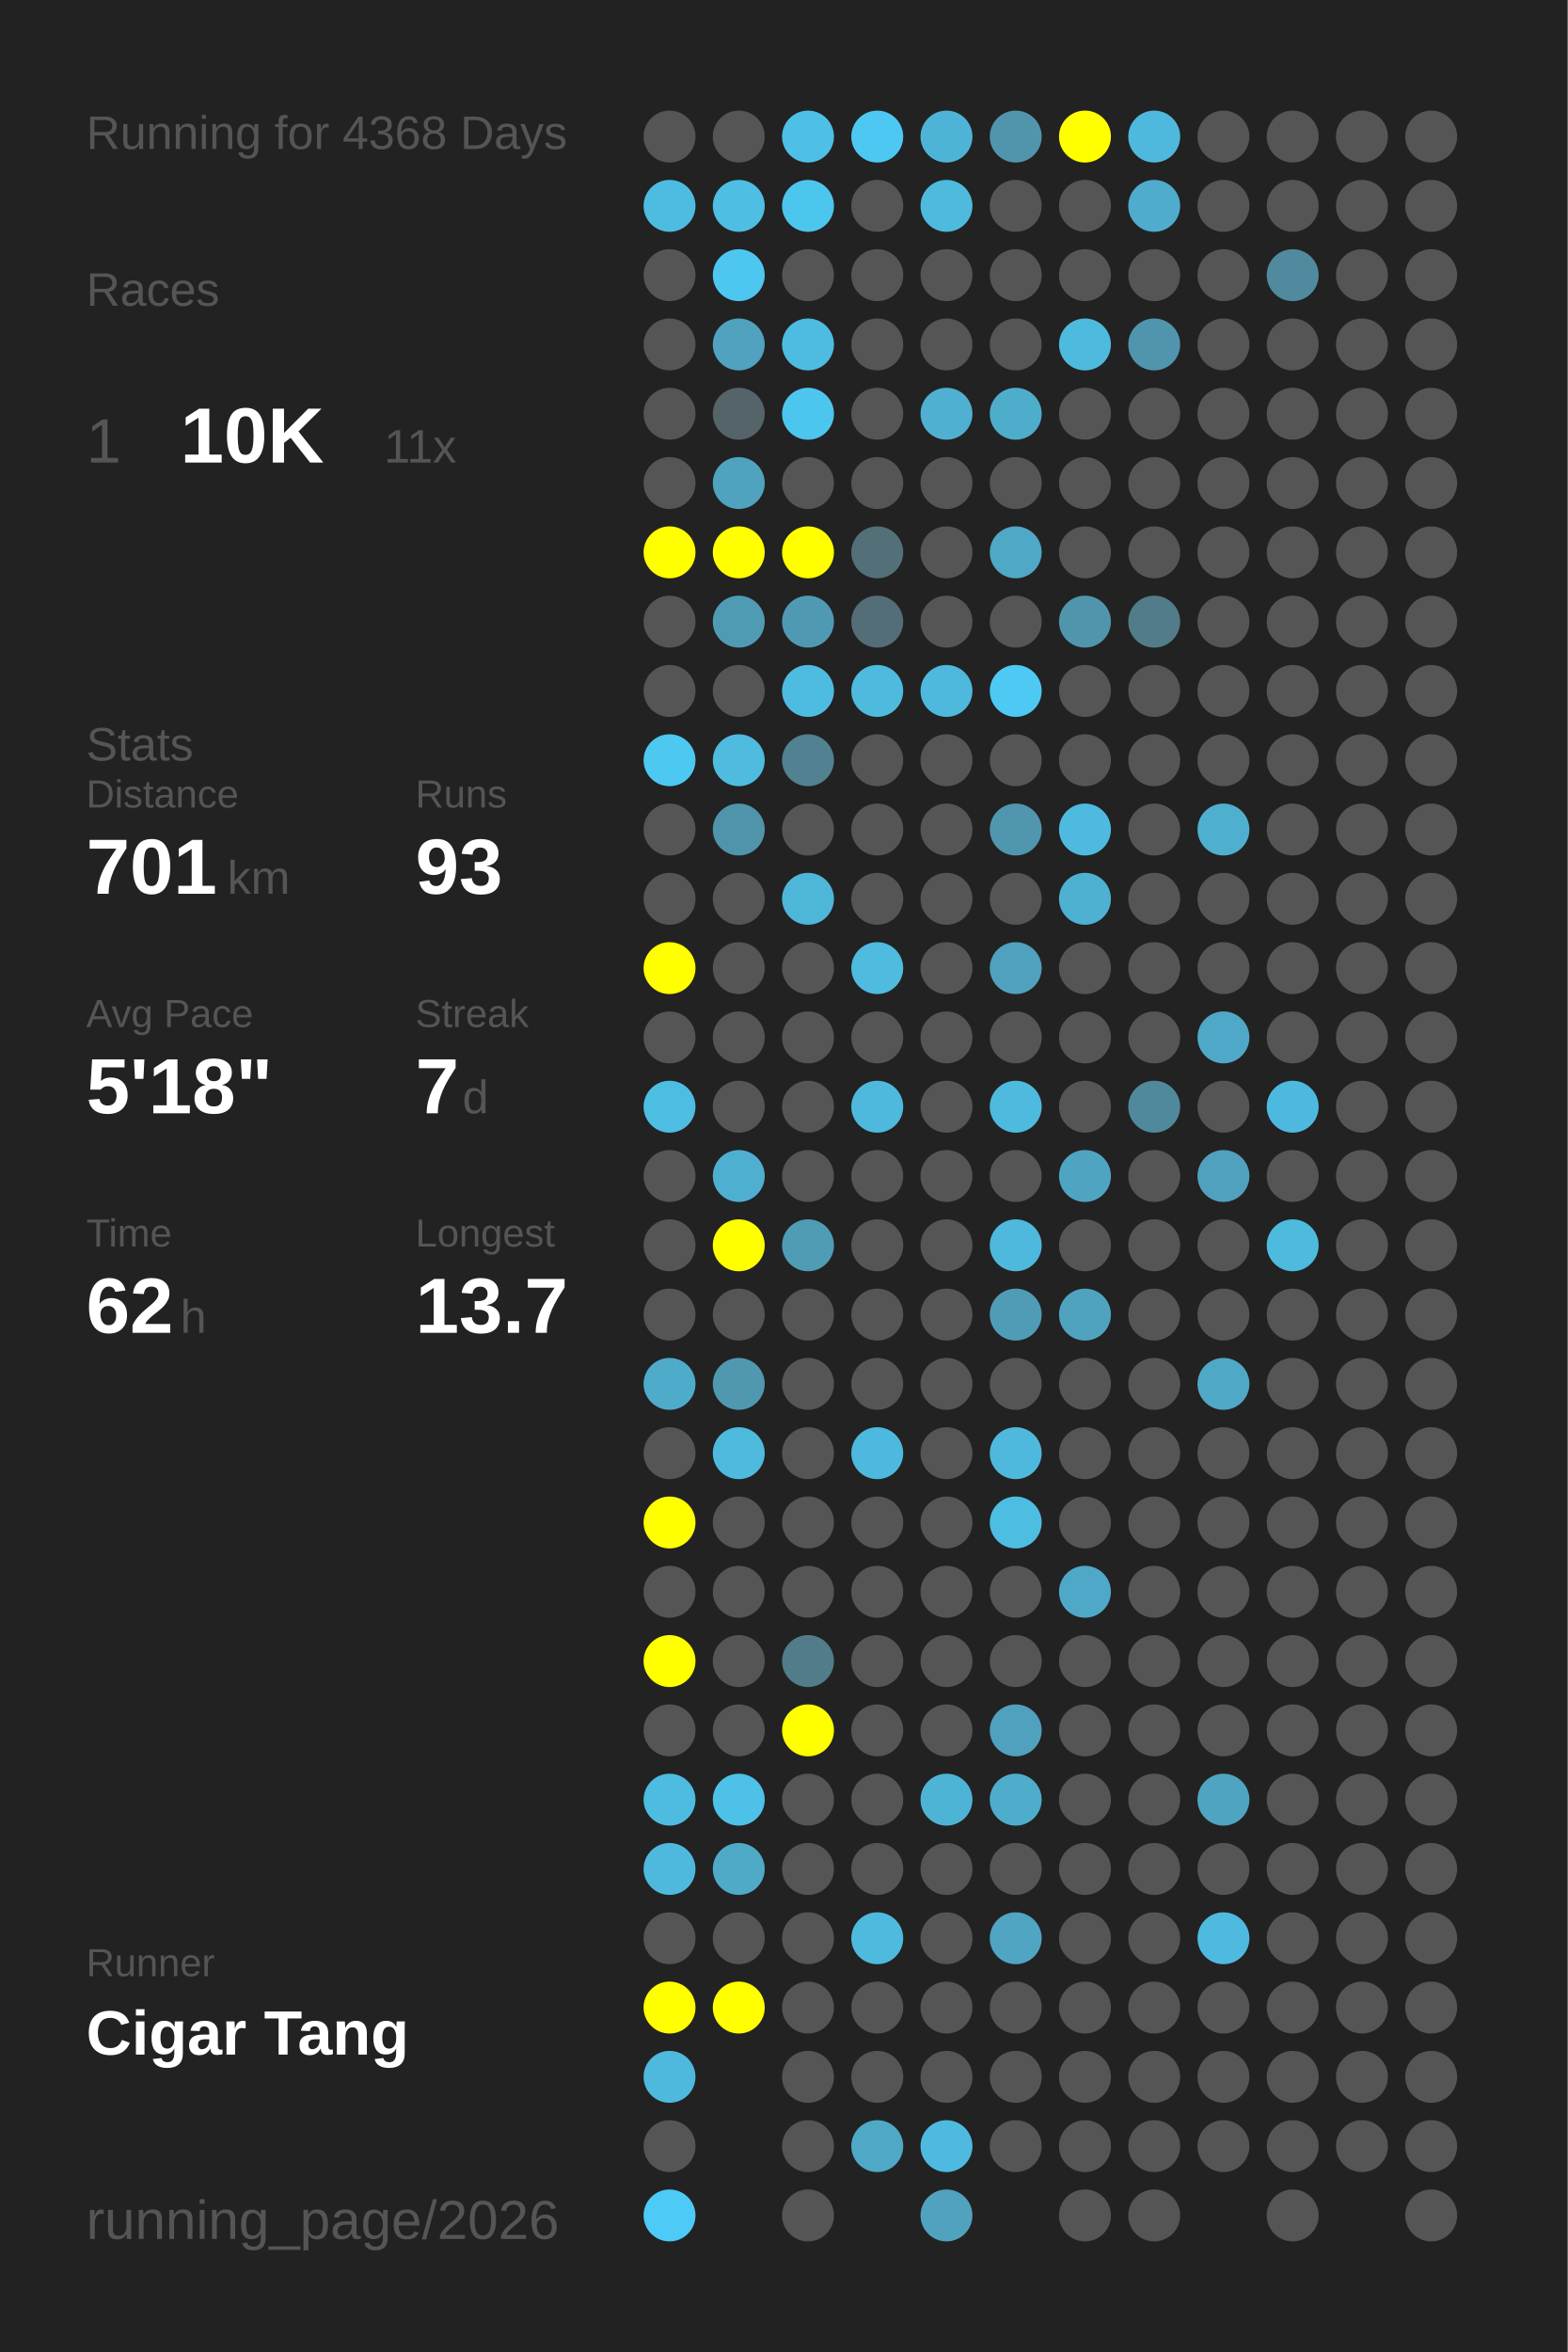
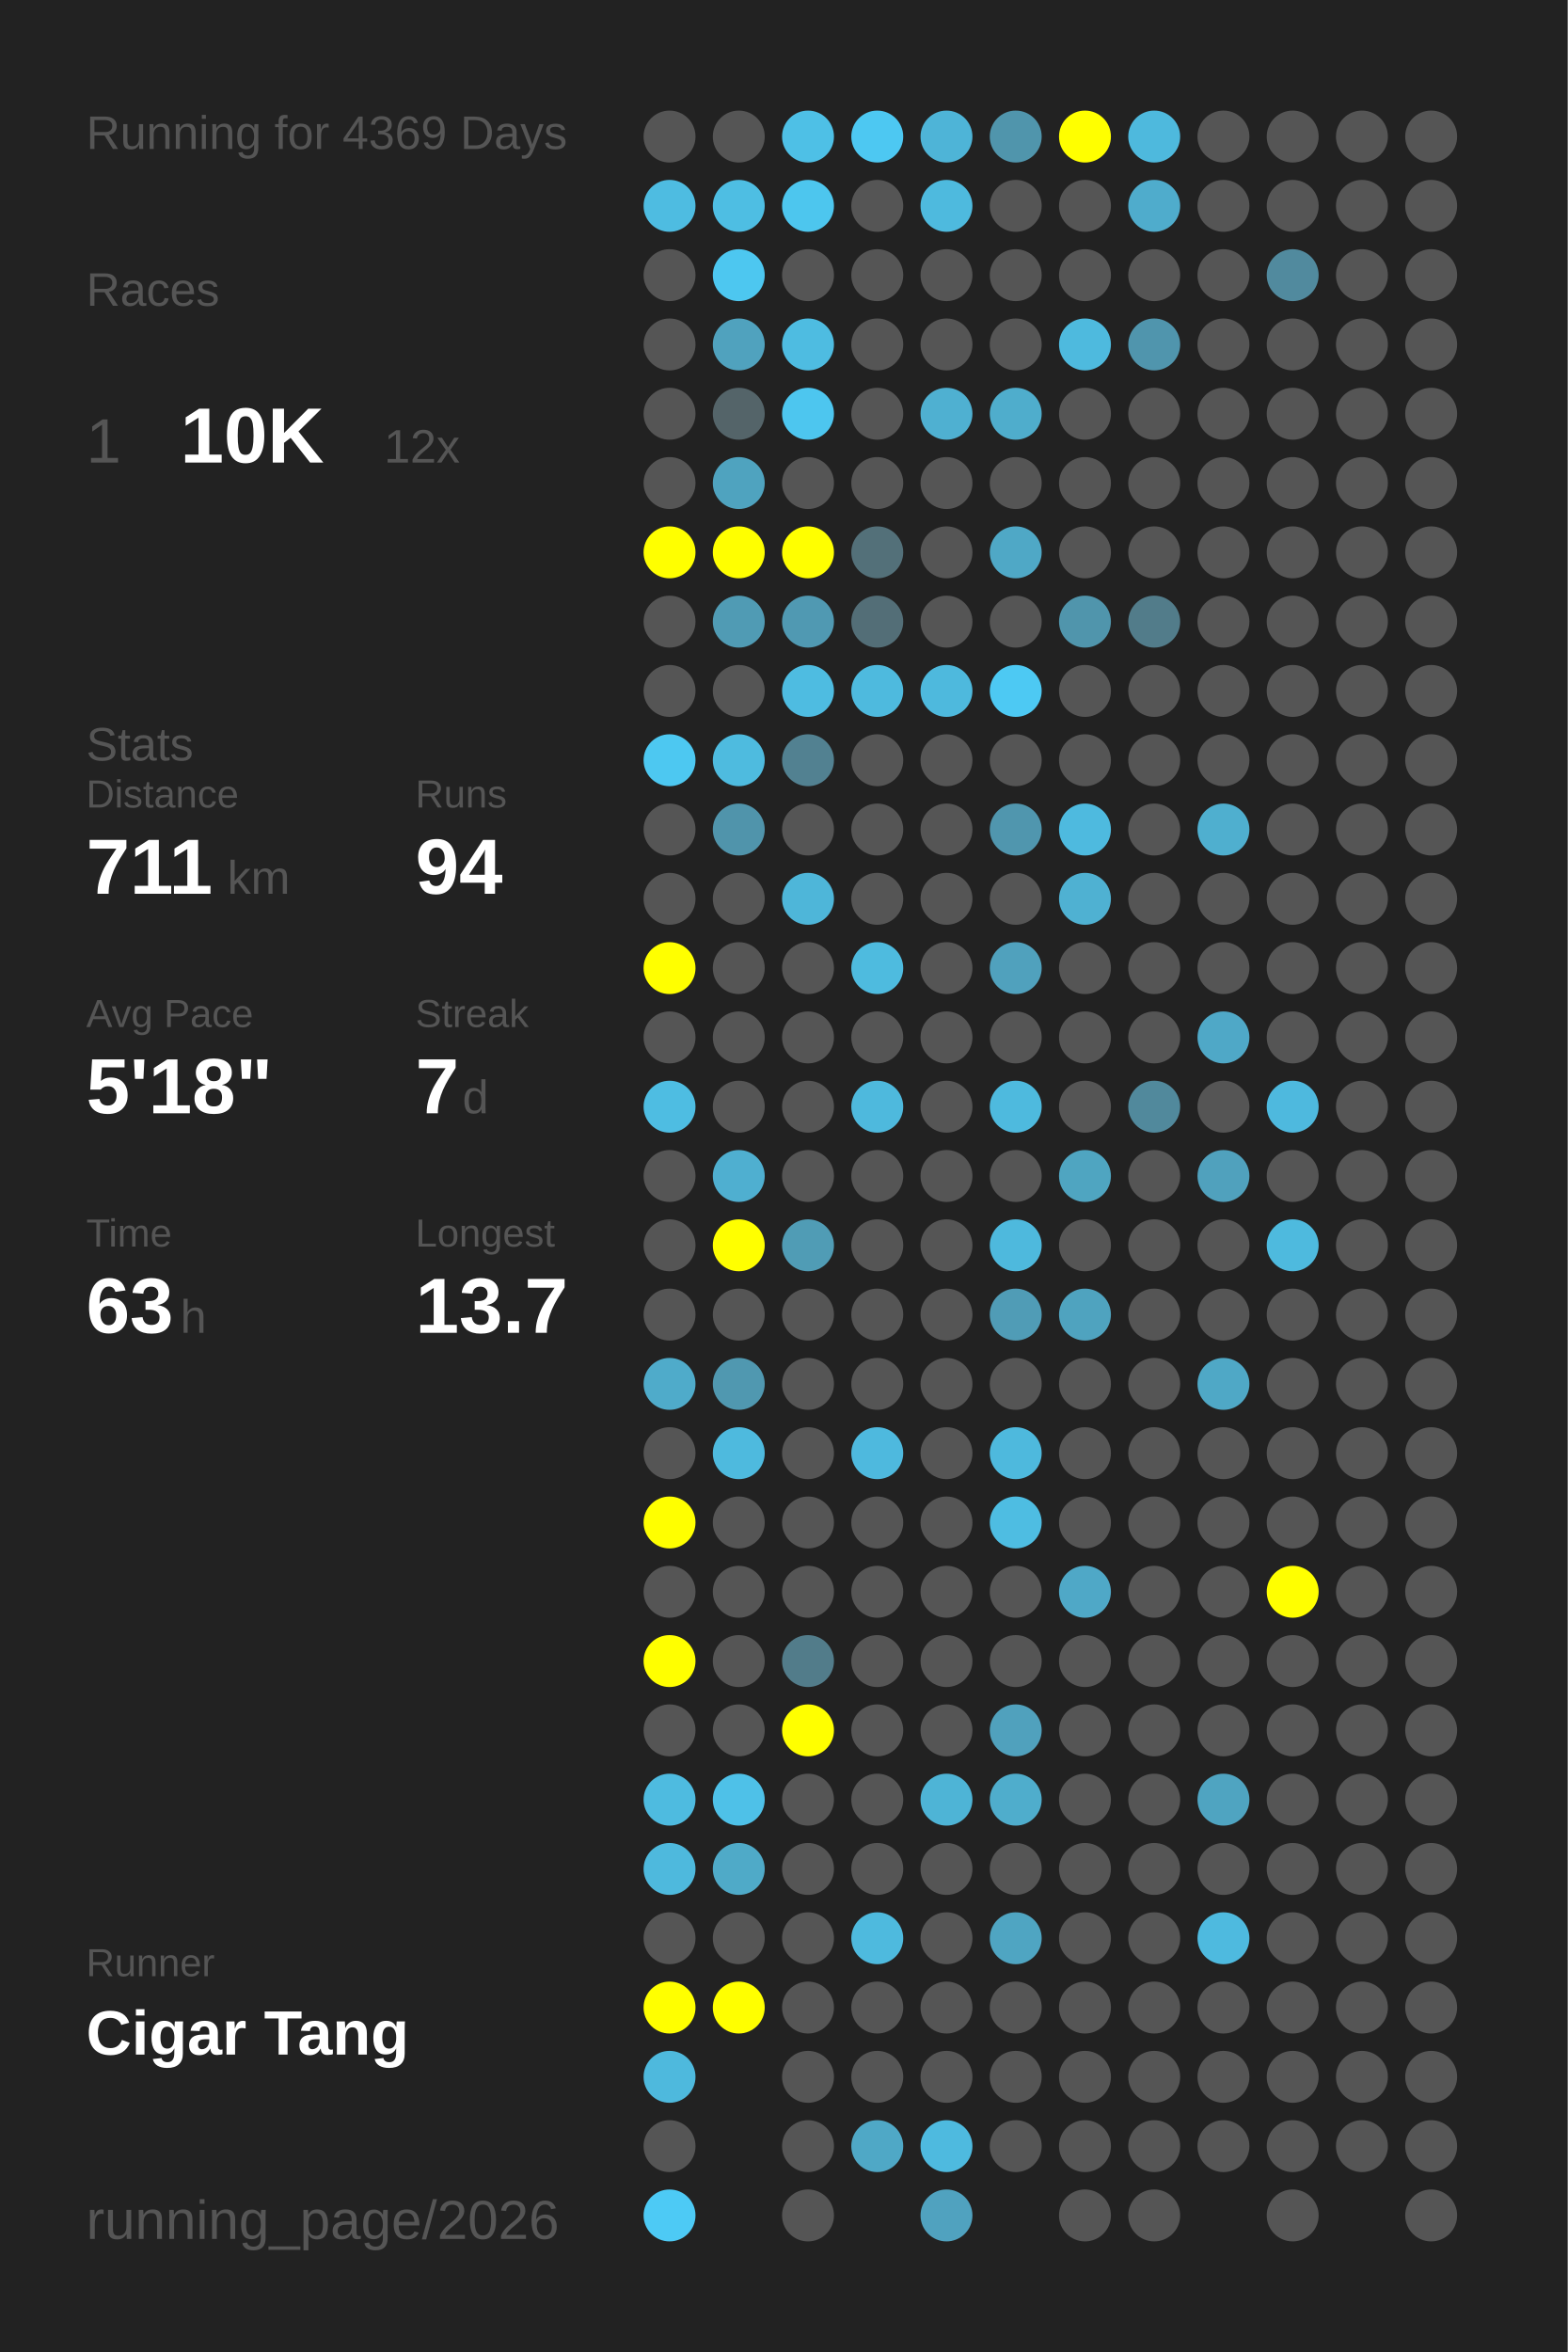
<svg xmlns="http://www.w3.org/2000/svg" baseProfile="full" height="300mm" version="1.1" viewBox="0,0,200,300" width="200mm">
  <defs />
  <rect fill="#222222" height="300" width="200" x="0" y="0" />
-   <text fill="#555555" style="font-size:6px; font-family:Arial;" x="11" y="19">Running for 4368 Days</text>
+   <text fill="#555555" style="font-size:6px; font-family:Arial;" x="11" y="19">Running for 4369 Days</text>
  <text fill="#555555" style="font-size:6px; font-family:Arial;" x="11" y="39">Races</text>
  <text fill="#555555" style="font-size:8px; font-family:Arial;" x="11" y="59">1</text>
  <text fill="#FFFFFF" style="font-size:10px; font-family:Arial; font-weight:bold;" x="23" y="59">10K</text>
-   <text fill="#555555" style="font-size:6px; font-family:Arial;" x="49" y="59">11x</text>
+   <text fill="#555555" style="font-size:6px; font-family:Arial;" x="49" y="59">12x</text>
  <text fill="#555555" style="font-size:6px; font-family:Arial;" x="11" y="97">Stats</text>
  <text fill="#555555" style="font-size:5px; font-family:Arial;" x="11" y="103">Distance</text>
-   <text fill="#FFFFFF" style="font-size:10px; font-family:Arial; font-weight:bold;" x="11" y="114">701</text>
+   <text fill="#FFFFFF" style="font-size:10px; font-family:Arial; font-weight:bold;" x="11" y="114">711</text>
  <text fill="#555555" style="font-size:6px; font-family:Arial;" x="29" y="114">km</text>
  <text fill="#555555" style="font-size:5px; font-family:Arial;" x="53" y="103">Runs</text>
-   <text fill="#FFFFFF" style="font-size:10px; font-family:Arial; font-weight:bold;" x="53" y="114">93</text>
+   <text fill="#FFFFFF" style="font-size:10px; font-family:Arial; font-weight:bold;" x="53" y="114">94</text>
  <text fill="#555555" style="font-size:5px; font-family:Arial;" x="11" y="131">Avg Pace</text>
  <text fill="#FFFFFF" style="font-size:10px; font-family:Arial; font-weight:bold;" x="11" y="142">5'18"</text>
  <text fill="#555555" style="font-size:5px; font-family:Arial;" x="53" y="131">Streak</text>
  <text fill="#FFFFFF" style="font-size:10px; font-family:Arial; font-weight:bold;" x="53" y="142">7</text>
  <text fill="#555555" style="font-size:6px; font-family:Arial;" x="59" y="142">d</text>
  <text fill="#555555" style="font-size:5px; font-family:Arial;" x="11" y="159">Time</text>
-   <text fill="#FFFFFF" style="font-size:10px; font-family:Arial; font-weight:bold;" x="11" y="170">62</text>
+   <text fill="#FFFFFF" style="font-size:10px; font-family:Arial; font-weight:bold;" x="11" y="170">63</text>
  <text fill="#555555" style="font-size:6px; font-family:Arial;" x="23" y="170">h</text>
  <text fill="#555555" style="font-size:5px; font-family:Arial;" x="53" y="159">Longest</text>
  <text fill="#FFFFFF" style="font-size:10px; font-family:Arial; font-weight:bold;" x="53" y="170">13.7</text>
  <text fill="#555555" style="font-size:5px; font-family:Arial;" x="11" y="252.065">Runner</text>
  <text fill="#FFFFFF" style="font-size:8px; font-family:Arial; font-weight:bold;" x="11" y="262.065">Cigar Tang</text>
  <text fill="#555555" style="font-size:7px; font-family:Arial;" x="11" y="285.581">running_page/2026</text>
  <circle cx="85.417" cy="17.419" fill="#555555" r="3.312" />
  <circle cx="85.417" cy="26.258" fill="#4ebce1" r="3.312" />
  <circle cx="85.417" cy="35.097" fill="#555555" r="3.312" />
  <circle cx="85.417" cy="43.935" fill="#555555" r="3.312" />
  <circle cx="85.417" cy="52.774" fill="#555555" r="3.312" />
  <circle cx="85.417" cy="61.613" fill="#555555" r="3.312" />
  <circle cx="85.417" cy="70.452" fill="#FFFF00" r="3.312" />
  <circle cx="85.417" cy="79.29" fill="#555555" r="3.312" />
  <circle cx="85.417" cy="88.129" fill="#555555" r="3.312" />
  <circle cx="85.417" cy="96.968" fill="#4dc8f1" r="3.312" />
  <circle cx="85.417" cy="105.806" fill="#555555" r="3.312" />
  <circle cx="85.417" cy="114.645" fill="#555555" r="3.312" />
  <circle cx="85.417" cy="123.484" fill="#FFFF00" r="3.312" />
  <circle cx="85.417" cy="132.323" fill="#555555" r="3.312" />
  <circle cx="85.417" cy="141.161" fill="#4ebde2" r="3.312" />
  <circle cx="85.417" cy="150" fill="#555555" r="3.312" />
  <circle cx="85.417" cy="158.839" fill="#555555" r="3.312" />
  <circle cx="85.417" cy="167.677" fill="#555555" r="3.312" />
  <circle cx="85.417" cy="176.516" fill="#4fabca" r="3.312" />
  <circle cx="85.417" cy="185.355" fill="#555555" r="3.312" />
  <circle cx="85.417" cy="194.194" fill="#FFFF00" r="3.312" />
  <circle cx="85.417" cy="203.032" fill="#555555" r="3.312" />
  <circle cx="85.417" cy="211.871" fill="#FFFF00" r="3.312" />
  <circle cx="85.417" cy="220.71" fill="#555555" r="3.312" />
  <circle cx="85.417" cy="229.548" fill="#4ebbe0" r="3.312" />
  <circle cx="85.417" cy="238.387" fill="#4eb9dd" r="3.312" />
  <circle cx="85.417" cy="247.226" fill="#555555" r="3.312" />
  <circle cx="85.417" cy="256.065" fill="#FFFF00" r="3.312" />
  <circle cx="85.417" cy="264.903" fill="#4eb9dd" r="3.312" />
  <circle cx="85.417" cy="273.742" fill="#555555" r="3.312" />
  <circle cx="85.417" cy="282.581" fill="#4dcaf5" r="3.312" />
  <circle cx="94.25" cy="17.419" fill="#555555" r="3.312" />
  <circle cx="94.25" cy="26.258" fill="#4ebee3" r="3.312" />
  <circle cx="94.25" cy="35.097" fill="#4dc7f0" r="3.312" />
  <circle cx="94.25" cy="43.935" fill="#50a2be" r="3.312" />
  <circle cx="94.25" cy="52.774" fill="#546469" r="3.312" />
  <circle cx="94.25" cy="61.613" fill="#4fa3bf" r="3.312" />
  <circle cx="94.25" cy="70.452" fill="#FFFF00" r="3.312" />
  <circle cx="94.25" cy="79.29" fill="#509bb4" r="3.312" />
  <circle cx="94.25" cy="88.129" fill="#555555" r="3.312" />
  <circle cx="94.25" cy="96.968" fill="#4ebbdf" r="3.312" />
  <circle cx="94.25" cy="105.806" fill="#5094ab" r="3.312" />
  <circle cx="94.25" cy="114.645" fill="#555555" r="3.312" />
  <circle cx="94.25" cy="123.484" fill="#555555" r="3.312" />
  <circle cx="94.25" cy="132.323" fill="#555555" r="3.312" />
  <circle cx="94.25" cy="141.161" fill="#555555" r="3.312" />
  <circle cx="94.25" cy="150" fill="#4fafd0" r="3.312" />
  <circle cx="94.25" cy="158.839" fill="#FFFF00" r="3.312" />
  <circle cx="94.25" cy="167.677" fill="#555555" r="3.312" />
  <circle cx="94.25" cy="176.516" fill="#5098b0" r="3.312" />
  <circle cx="94.25" cy="185.355" fill="#4ebade" r="3.312" />
  <circle cx="94.25" cy="194.194" fill="#555555" r="3.312" />
  <circle cx="94.25" cy="203.032" fill="#555555" r="3.312" />
  <circle cx="94.25" cy="211.871" fill="#555555" r="3.312" />
  <circle cx="94.25" cy="220.71" fill="#555555" r="3.312" />
  <circle cx="94.25" cy="229.548" fill="#4ec1e8" r="3.312" />
  <circle cx="94.25" cy="238.387" fill="#4faac8" r="3.312" />
  <circle cx="94.25" cy="247.226" fill="#555555" r="3.312" />
  <circle cx="94.25" cy="256.065" fill="#FFFF00" r="3.312" />
  <circle cx="103.083" cy="17.419" fill="#4ec0e6" r="3.312" />
  <circle cx="103.083" cy="26.258" fill="#4dc6ee" r="3.312" />
  <circle cx="103.083" cy="35.097" fill="#555555" r="3.312" />
  <circle cx="103.083" cy="43.935" fill="#4ebce1" r="3.312" />
  <circle cx="103.083" cy="52.774" fill="#4dc6ef" r="3.312" />
  <circle cx="103.083" cy="61.613" fill="#555555" r="3.312" />
  <circle cx="103.083" cy="70.452" fill="#FFFF00" r="3.312" />
  <circle cx="103.083" cy="79.29" fill="#5099b2" r="3.312" />
  <circle cx="103.083" cy="88.129" fill="#4ebce1" r="3.312" />
  <circle cx="103.083" cy="96.968" fill="#528191" r="3.312" />
  <circle cx="103.083" cy="105.806" fill="#555555" r="3.312" />
  <circle cx="103.083" cy="114.645" fill="#4eb6d9" r="3.312" />
  <circle cx="103.083" cy="123.484" fill="#555555" r="3.312" />
  <circle cx="103.083" cy="132.323" fill="#555555" r="3.312" />
  <circle cx="103.083" cy="141.161" fill="#555555" r="3.312" />
  <circle cx="103.083" cy="150" fill="#555555" r="3.312" />
  <circle cx="103.083" cy="158.839" fill="#509cb5" r="3.312" />
  <circle cx="103.083" cy="167.677" fill="#555555" r="3.312" />
  <circle cx="103.083" cy="176.516" fill="#555555" r="3.312" />
  <circle cx="103.083" cy="185.355" fill="#555555" r="3.312" />
  <circle cx="103.083" cy="194.194" fill="#555555" r="3.312" />
  <circle cx="103.083" cy="203.032" fill="#555555" r="3.312" />
  <circle cx="103.083" cy="211.871" fill="#527c8a" r="3.312" />
  <circle cx="103.083" cy="220.71" fill="#FFFF00" r="3.312" />
  <circle cx="103.083" cy="229.548" fill="#555555" r="3.312" />
  <circle cx="103.083" cy="238.387" fill="#555555" r="3.312" />
  <circle cx="103.083" cy="247.226" fill="#555555" r="3.312" />
  <circle cx="103.083" cy="256.065" fill="#555555" r="3.312" />
  <circle cx="103.083" cy="264.903" fill="#555555" r="3.312" />
  <circle cx="103.083" cy="273.742" fill="#555555" r="3.312" />
  <circle cx="103.083" cy="282.581" fill="#555555" r="3.312" />
  <circle cx="111.917" cy="17.419" fill="#4dc8f2" r="3.312" />
  <circle cx="111.917" cy="26.258" fill="#555555" r="3.312" />
  <circle cx="111.917" cy="35.097" fill="#555555" r="3.312" />
  <circle cx="111.917" cy="43.935" fill="#555555" r="3.312" />
  <circle cx="111.917" cy="52.774" fill="#555555" r="3.312" />
  <circle cx="111.917" cy="61.613" fill="#555555" r="3.312" />
  <circle cx="111.917" cy="70.452" fill="#537079" r="3.312" />
  <circle cx="111.917" cy="79.29" fill="#536e77" r="3.312" />
  <circle cx="111.917" cy="88.129" fill="#4ebade" r="3.312" />
  <circle cx="111.917" cy="96.968" fill="#555555" r="3.312" />
  <circle cx="111.917" cy="105.806" fill="#555555" r="3.312" />
  <circle cx="111.917" cy="114.645" fill="#555555" r="3.312" />
  <circle cx="111.917" cy="123.484" fill="#4ebbdf" r="3.312" />
  <circle cx="111.917" cy="132.323" fill="#555555" r="3.312" />
  <circle cx="111.917" cy="141.161" fill="#4eb9dd" r="3.312" />
  <circle cx="111.917" cy="150" fill="#555555" r="3.312" />
  <circle cx="111.917" cy="158.839" fill="#555555" r="3.312" />
  <circle cx="111.917" cy="167.677" fill="#555555" r="3.312" />
  <circle cx="111.917" cy="176.516" fill="#555555" r="3.312" />
  <circle cx="111.917" cy="185.355" fill="#4eb9de" r="3.312" />
  <circle cx="111.917" cy="194.194" fill="#555555" r="3.312" />
  <circle cx="111.917" cy="203.032" fill="#555555" r="3.312" />
  <circle cx="111.917" cy="211.871" fill="#555555" r="3.312" />
  <circle cx="111.917" cy="220.71" fill="#555555" r="3.312" />
  <circle cx="111.917" cy="229.548" fill="#555555" r="3.312" />
  <circle cx="111.917" cy="238.387" fill="#555555" r="3.312" />
  <circle cx="111.917" cy="247.226" fill="#4ebade" r="3.312" />
  <circle cx="111.917" cy="256.065" fill="#555555" r="3.312" />
  <circle cx="111.917" cy="264.903" fill="#555555" r="3.312" />
  <circle cx="111.917" cy="273.742" fill="#4fa8c6" r="3.312" />
  <circle cx="120.75" cy="17.419" fill="#4eb4d7" r="3.312" />
  <circle cx="120.75" cy="26.258" fill="#4ebade" r="3.312" />
  <circle cx="120.75" cy="35.097" fill="#555555" r="3.312" />
  <circle cx="120.75" cy="43.935" fill="#555555" r="3.312" />
  <circle cx="120.75" cy="52.774" fill="#4fb0d1" r="3.312" />
  <circle cx="120.75" cy="61.613" fill="#555555" r="3.312" />
  <circle cx="120.75" cy="70.452" fill="#555555" r="3.312" />
  <circle cx="120.75" cy="79.29" fill="#555555" r="3.312" />
  <circle cx="120.75" cy="88.129" fill="#4eb9dd" r="3.312" />
  <circle cx="120.75" cy="96.968" fill="#555555" r="3.312" />
  <circle cx="120.75" cy="105.806" fill="#555555" r="3.312" />
  <circle cx="120.75" cy="114.645" fill="#555555" r="3.312" />
  <circle cx="120.75" cy="123.484" fill="#555555" r="3.312" />
  <circle cx="120.75" cy="132.323" fill="#555555" r="3.312" />
  <circle cx="120.75" cy="141.161" fill="#555555" r="3.312" />
  <circle cx="120.75" cy="150" fill="#555555" r="3.312" />
  <circle cx="120.75" cy="158.839" fill="#555555" r="3.312" />
  <circle cx="120.75" cy="167.677" fill="#555555" r="3.312" />
  <circle cx="120.75" cy="176.516" fill="#555555" r="3.312" />
  <circle cx="120.75" cy="185.355" fill="#555555" r="3.312" />
  <circle cx="120.75" cy="194.194" fill="#555555" r="3.312" />
  <circle cx="120.75" cy="203.032" fill="#555555" r="3.312" />
  <circle cx="120.75" cy="211.871" fill="#555555" r="3.312" />
  <circle cx="120.75" cy="220.71" fill="#555555" r="3.312" />
  <circle cx="120.75" cy="229.548" fill="#4eb4d6" r="3.312" />
  <circle cx="120.75" cy="238.387" fill="#555555" r="3.312" />
  <circle cx="120.75" cy="247.226" fill="#555555" r="3.312" />
  <circle cx="120.75" cy="256.065" fill="#555555" r="3.312" />
  <circle cx="120.75" cy="264.903" fill="#555555" r="3.312" />
  <circle cx="120.75" cy="273.742" fill="#4ebadf" r="3.312" />
  <circle cx="120.75" cy="282.581" fill="#50a2bf" r="3.312" />
  <circle cx="129.583" cy="17.419" fill="#5095ac" r="3.312" />
  <circle cx="129.583" cy="26.258" fill="#555555" r="3.312" />
  <circle cx="129.583" cy="35.097" fill="#555555" r="3.312" />
  <circle cx="129.583" cy="43.935" fill="#555555" r="3.312" />
  <circle cx="129.583" cy="52.774" fill="#4fadcc" r="3.312" />
  <circle cx="129.583" cy="61.613" fill="#555555" r="3.312" />
  <circle cx="129.583" cy="70.452" fill="#4fa8c6" r="3.312" />
  <circle cx="129.583" cy="79.29" fill="#555555" r="3.312" />
  <circle cx="129.583" cy="88.129" fill="#4dc9f3" r="3.312" />
  <circle cx="129.583" cy="96.968" fill="#555555" r="3.312" />
  <circle cx="129.583" cy="105.806" fill="#5096ae" r="3.312" />
  <circle cx="129.583" cy="114.645" fill="#555555" r="3.312" />
  <circle cx="129.583" cy="123.484" fill="#50a1bd" r="3.312" />
  <circle cx="129.583" cy="132.323" fill="#555555" r="3.312" />
  <circle cx="129.583" cy="141.161" fill="#4ebade" r="3.312" />
  <circle cx="129.583" cy="150" fill="#555555" r="3.312" />
  <circle cx="129.583" cy="158.839" fill="#4eb9dd" r="3.312" />
  <circle cx="129.583" cy="167.677" fill="#509cb6" r="3.312" />
  <circle cx="129.583" cy="176.516" fill="#555555" r="3.312" />
  <circle cx="129.583" cy="185.355" fill="#4eb9dd" r="3.312" />
  <circle cx="129.583" cy="194.194" fill="#4ebde2" r="3.312" />
  <circle cx="129.583" cy="203.032" fill="#555555" r="3.312" />
  <circle cx="129.583" cy="211.871" fill="#555555" r="3.312" />
  <circle cx="129.583" cy="220.71" fill="#50a1bd" r="3.312" />
  <circle cx="129.583" cy="229.548" fill="#4fadcc" r="3.312" />
  <circle cx="129.583" cy="238.387" fill="#555555" r="3.312" />
  <circle cx="129.583" cy="247.226" fill="#4fa5c2" r="3.312" />
  <circle cx="129.583" cy="256.065" fill="#555555" r="3.312" />
  <circle cx="129.583" cy="264.903" fill="#555555" r="3.312" />
  <circle cx="129.583" cy="273.742" fill="#555555" r="3.312" />
  <circle cx="138.417" cy="17.419" fill="#FFFF00" r="3.312" />
  <circle cx="138.417" cy="26.258" fill="#555555" r="3.312" />
  <circle cx="138.417" cy="35.097" fill="#555555" r="3.312" />
  <circle cx="138.417" cy="43.935" fill="#4ebade" r="3.312" />
  <circle cx="138.417" cy="52.774" fill="#555555" r="3.312" />
  <circle cx="138.417" cy="61.613" fill="#555555" r="3.312" />
  <circle cx="138.417" cy="70.452" fill="#555555" r="3.312" />
  <circle cx="138.417" cy="79.29" fill="#5095ac" r="3.312" />
  <circle cx="138.417" cy="88.129" fill="#555555" r="3.312" />
  <circle cx="138.417" cy="96.968" fill="#555555" r="3.312" />
  <circle cx="138.417" cy="105.806" fill="#4ebadf" r="3.312" />
  <circle cx="138.417" cy="114.645" fill="#4fb1d2" r="3.312" />
  <circle cx="138.417" cy="123.484" fill="#555555" r="3.312" />
  <circle cx="138.417" cy="132.323" fill="#555555" r="3.312" />
  <circle cx="138.417" cy="141.161" fill="#555555" r="3.312" />
  <circle cx="138.417" cy="150" fill="#4fa5c1" r="3.312" />
  <circle cx="138.417" cy="158.839" fill="#555555" r="3.312" />
  <circle cx="138.417" cy="167.677" fill="#4fa3bf" r="3.312" />
  <circle cx="138.417" cy="176.516" fill="#555555" r="3.312" />
  <circle cx="138.417" cy="185.355" fill="#555555" r="3.312" />
  <circle cx="138.417" cy="194.194" fill="#555555" r="3.312" />
  <circle cx="138.417" cy="203.032" fill="#4fa8c7" r="3.312" />
  <circle cx="138.417" cy="211.871" fill="#555555" r="3.312" />
  <circle cx="138.417" cy="220.71" fill="#555555" r="3.312" />
  <circle cx="138.417" cy="229.548" fill="#555555" r="3.312" />
  <circle cx="138.417" cy="238.387" fill="#555555" r="3.312" />
  <circle cx="138.417" cy="247.226" fill="#555555" r="3.312" />
  <circle cx="138.417" cy="256.065" fill="#555555" r="3.312" />
  <circle cx="138.417" cy="264.903" fill="#555555" r="3.312" />
  <circle cx="138.417" cy="273.742" fill="#555555" r="3.312" />
  <circle cx="138.417" cy="282.581" fill="#555555" r="3.312" />
  <circle cx="147.25" cy="17.419" fill="#4eb9dd" r="3.312" />
  <circle cx="147.25" cy="26.258" fill="#4faccc" r="3.312" />
  <circle cx="147.25" cy="35.097" fill="#555555" r="3.312" />
  <circle cx="147.25" cy="43.935" fill="#5095ad" r="3.312" />
  <circle cx="147.25" cy="52.774" fill="#555555" r="3.312" />
  <circle cx="147.25" cy="61.613" fill="#555555" r="3.312" />
  <circle cx="147.25" cy="70.452" fill="#555555" r="3.312" />
  <circle cx="147.25" cy="79.29" fill="#527c8a" r="3.312" />
  <circle cx="147.25" cy="88.129" fill="#555555" r="3.312" />
  <circle cx="147.25" cy="96.968" fill="#555555" r="3.312" />
  <circle cx="147.25" cy="105.806" fill="#555555" r="3.312" />
  <circle cx="147.25" cy="114.645" fill="#555555" r="3.312" />
  <circle cx="147.25" cy="123.484" fill="#555555" r="3.312" />
  <circle cx="147.25" cy="132.323" fill="#555555" r="3.312" />
  <circle cx="147.25" cy="141.161" fill="#51899c" r="3.312" />
  <circle cx="147.25" cy="150" fill="#555555" r="3.312" />
  <circle cx="147.25" cy="158.839" fill="#555555" r="3.312" />
  <circle cx="147.25" cy="167.677" fill="#555555" r="3.312" />
  <circle cx="147.25" cy="176.516" fill="#555555" r="3.312" />
  <circle cx="147.25" cy="185.355" fill="#555555" r="3.312" />
  <circle cx="147.25" cy="194.194" fill="#555555" r="3.312" />
  <circle cx="147.25" cy="203.032" fill="#555555" r="3.312" />
  <circle cx="147.25" cy="211.871" fill="#555555" r="3.312" />
  <circle cx="147.25" cy="220.71" fill="#555555" r="3.312" />
  <circle cx="147.25" cy="229.548" fill="#555555" r="3.312" />
  <circle cx="147.25" cy="238.387" fill="#555555" r="3.312" />
  <circle cx="147.25" cy="247.226" fill="#555555" r="3.312" />
  <circle cx="147.25" cy="256.065" fill="#555555" r="3.312" />
  <circle cx="147.25" cy="264.903" fill="#555555" r="3.312" />
  <circle cx="147.25" cy="273.742" fill="#555555" r="3.312" />
  <circle cx="147.25" cy="282.581" fill="#555555" r="3.312" />
  <circle cx="156.083" cy="17.419" fill="#555555" r="3.312" />
  <circle cx="156.083" cy="26.258" fill="#555555" r="3.312" />
  <circle cx="156.083" cy="35.097" fill="#555555" r="3.312" />
  <circle cx="156.083" cy="43.935" fill="#555555" r="3.312" />
  <circle cx="156.083" cy="52.774" fill="#555555" r="3.312" />
  <circle cx="156.083" cy="61.613" fill="#555555" r="3.312" />
  <circle cx="156.083" cy="70.452" fill="#555555" r="3.312" />
  <circle cx="156.083" cy="79.29" fill="#555555" r="3.312" />
  <circle cx="156.083" cy="88.129" fill="#555555" r="3.312" />
  <circle cx="156.083" cy="96.968" fill="#555555" r="3.312" />
  <circle cx="156.083" cy="105.806" fill="#4fafcf" r="3.312" />
  <circle cx="156.083" cy="114.645" fill="#555555" r="3.312" />
  <circle cx="156.083" cy="123.484" fill="#555555" r="3.312" />
  <circle cx="156.083" cy="132.323" fill="#4fa8c7" r="3.312" />
  <circle cx="156.083" cy="141.161" fill="#555555" r="3.312" />
  <circle cx="156.083" cy="150" fill="#50a1bd" r="3.312" />
  <circle cx="156.083" cy="158.839" fill="#555555" r="3.312" />
  <circle cx="156.083" cy="167.677" fill="#555555" r="3.312" />
  <circle cx="156.083" cy="176.516" fill="#4fa8c6" r="3.312" />
  <circle cx="156.083" cy="185.355" fill="#555555" r="3.312" />
  <circle cx="156.083" cy="194.194" fill="#555555" r="3.312" />
  <circle cx="156.083" cy="203.032" fill="#555555" r="3.312" />
  <circle cx="156.083" cy="211.871" fill="#555555" r="3.312" />
  <circle cx="156.083" cy="220.71" fill="#555555" r="3.312" />
  <circle cx="156.083" cy="229.548" fill="#4fa4c1" r="3.312" />
  <circle cx="156.083" cy="238.387" fill="#555555" r="3.312" />
  <circle cx="156.083" cy="247.226" fill="#4ebadf" r="3.312" />
  <circle cx="156.083" cy="256.065" fill="#555555" r="3.312" />
  <circle cx="156.083" cy="264.903" fill="#555555" r="3.312" />
  <circle cx="156.083" cy="273.742" fill="#555555" r="3.312" />
  <circle cx="164.917" cy="17.419" fill="#555555" r="3.312" />
  <circle cx="164.917" cy="26.258" fill="#555555" r="3.312" />
  <circle cx="164.917" cy="35.097" fill="#518a9e" r="3.312" />
  <circle cx="164.917" cy="43.935" fill="#555555" r="3.312" />
  <circle cx="164.917" cy="52.774" fill="#555555" r="3.312" />
  <circle cx="164.917" cy="61.613" fill="#555555" r="3.312" />
  <circle cx="164.917" cy="70.452" fill="#555555" r="3.312" />
  <circle cx="164.917" cy="79.29" fill="#555555" r="3.312" />
  <circle cx="164.917" cy="88.129" fill="#555555" r="3.312" />
  <circle cx="164.917" cy="96.968" fill="#555555" r="3.312" />
  <circle cx="164.917" cy="105.806" fill="#555555" r="3.312" />
  <circle cx="164.917" cy="114.645" fill="#555555" r="3.312" />
  <circle cx="164.917" cy="123.484" fill="#555555" r="3.312" />
  <circle cx="164.917" cy="132.323" fill="#555555" r="3.312" />
  <circle cx="164.917" cy="141.161" fill="#4eb9de" r="3.312" />
  <circle cx="164.917" cy="150" fill="#555555" r="3.312" />
  <circle cx="164.917" cy="158.839" fill="#4ebade" r="3.312" />
  <circle cx="164.917" cy="167.677" fill="#555555" r="3.312" />
  <circle cx="164.917" cy="176.516" fill="#555555" r="3.312" />
  <circle cx="164.917" cy="185.355" fill="#555555" r="3.312" />
  <circle cx="164.917" cy="194.194" fill="#555555" r="3.312" />
-   <circle cx="164.917" cy="203.032" fill="#555555" r="3.312" />
+   <circle cx="164.917" cy="203.032" fill="#FFFF00" r="3.312" />
  <circle cx="164.917" cy="211.871" fill="#555555" r="3.312" />
  <circle cx="164.917" cy="220.71" fill="#555555" r="3.312" />
  <circle cx="164.917" cy="229.548" fill="#555555" r="3.312" />
  <circle cx="164.917" cy="238.387" fill="#555555" r="3.312" />
  <circle cx="164.917" cy="247.226" fill="#555555" r="3.312" />
  <circle cx="164.917" cy="256.065" fill="#555555" r="3.312" />
  <circle cx="164.917" cy="264.903" fill="#555555" r="3.312" />
  <circle cx="164.917" cy="273.742" fill="#555555" r="3.312" />
  <circle cx="164.917" cy="282.581" fill="#555555" r="3.312" />
  <circle cx="173.75" cy="17.419" fill="#555555" r="3.312" />
  <circle cx="173.75" cy="26.258" fill="#555555" r="3.312" />
  <circle cx="173.75" cy="35.097" fill="#555555" r="3.312" />
  <circle cx="173.75" cy="43.935" fill="#555555" r="3.312" />
  <circle cx="173.75" cy="52.774" fill="#555555" r="3.312" />
  <circle cx="173.75" cy="61.613" fill="#555555" r="3.312" />
  <circle cx="173.75" cy="70.452" fill="#555555" r="3.312" />
  <circle cx="173.75" cy="79.29" fill="#555555" r="3.312" />
  <circle cx="173.75" cy="88.129" fill="#555555" r="3.312" />
  <circle cx="173.75" cy="96.968" fill="#555555" r="3.312" />
  <circle cx="173.75" cy="105.806" fill="#555555" r="3.312" />
  <circle cx="173.75" cy="114.645" fill="#555555" r="3.312" />
  <circle cx="173.75" cy="123.484" fill="#555555" r="3.312" />
  <circle cx="173.75" cy="132.323" fill="#555555" r="3.312" />
  <circle cx="173.75" cy="141.161" fill="#555555" r="3.312" />
  <circle cx="173.75" cy="150" fill="#555555" r="3.312" />
  <circle cx="173.75" cy="158.839" fill="#555555" r="3.312" />
  <circle cx="173.75" cy="167.677" fill="#555555" r="3.312" />
  <circle cx="173.75" cy="176.516" fill="#555555" r="3.312" />
  <circle cx="173.75" cy="185.355" fill="#555555" r="3.312" />
  <circle cx="173.75" cy="194.194" fill="#555555" r="3.312" />
  <circle cx="173.75" cy="203.032" fill="#555555" r="3.312" />
  <circle cx="173.75" cy="211.871" fill="#555555" r="3.312" />
  <circle cx="173.75" cy="220.71" fill="#555555" r="3.312" />
  <circle cx="173.75" cy="229.548" fill="#555555" r="3.312" />
  <circle cx="173.75" cy="238.387" fill="#555555" r="3.312" />
  <circle cx="173.75" cy="247.226" fill="#555555" r="3.312" />
  <circle cx="173.75" cy="256.065" fill="#555555" r="3.312" />
  <circle cx="173.75" cy="264.903" fill="#555555" r="3.312" />
  <circle cx="173.75" cy="273.742" fill="#555555" r="3.312" />
  <circle cx="182.583" cy="17.419" fill="#555555" r="3.312" />
  <circle cx="182.583" cy="26.258" fill="#555555" r="3.312" />
  <circle cx="182.583" cy="35.097" fill="#555555" r="3.312" />
  <circle cx="182.583" cy="43.935" fill="#555555" r="3.312" />
  <circle cx="182.583" cy="52.774" fill="#555555" r="3.312" />
  <circle cx="182.583" cy="61.613" fill="#555555" r="3.312" />
  <circle cx="182.583" cy="70.452" fill="#555555" r="3.312" />
  <circle cx="182.583" cy="79.29" fill="#555555" r="3.312" />
  <circle cx="182.583" cy="88.129" fill="#555555" r="3.312" />
  <circle cx="182.583" cy="96.968" fill="#555555" r="3.312" />
  <circle cx="182.583" cy="105.806" fill="#555555" r="3.312" />
  <circle cx="182.583" cy="114.645" fill="#555555" r="3.312" />
  <circle cx="182.583" cy="123.484" fill="#555555" r="3.312" />
  <circle cx="182.583" cy="132.323" fill="#555555" r="3.312" />
  <circle cx="182.583" cy="141.161" fill="#555555" r="3.312" />
  <circle cx="182.583" cy="150" fill="#555555" r="3.312" />
  <circle cx="182.583" cy="158.839" fill="#555555" r="3.312" />
  <circle cx="182.583" cy="167.677" fill="#555555" r="3.312" />
  <circle cx="182.583" cy="176.516" fill="#555555" r="3.312" />
  <circle cx="182.583" cy="185.355" fill="#555555" r="3.312" />
  <circle cx="182.583" cy="194.194" fill="#555555" r="3.312" />
  <circle cx="182.583" cy="203.032" fill="#555555" r="3.312" />
  <circle cx="182.583" cy="211.871" fill="#555555" r="3.312" />
  <circle cx="182.583" cy="220.71" fill="#555555" r="3.312" />
  <circle cx="182.583" cy="229.548" fill="#555555" r="3.312" />
  <circle cx="182.583" cy="238.387" fill="#555555" r="3.312" />
  <circle cx="182.583" cy="247.226" fill="#555555" r="3.312" />
  <circle cx="182.583" cy="256.065" fill="#555555" r="3.312" />
  <circle cx="182.583" cy="264.903" fill="#555555" r="3.312" />
  <circle cx="182.583" cy="273.742" fill="#555555" r="3.312" />
  <circle cx="182.583" cy="282.581" fill="#555555" r="3.312" />
</svg>
